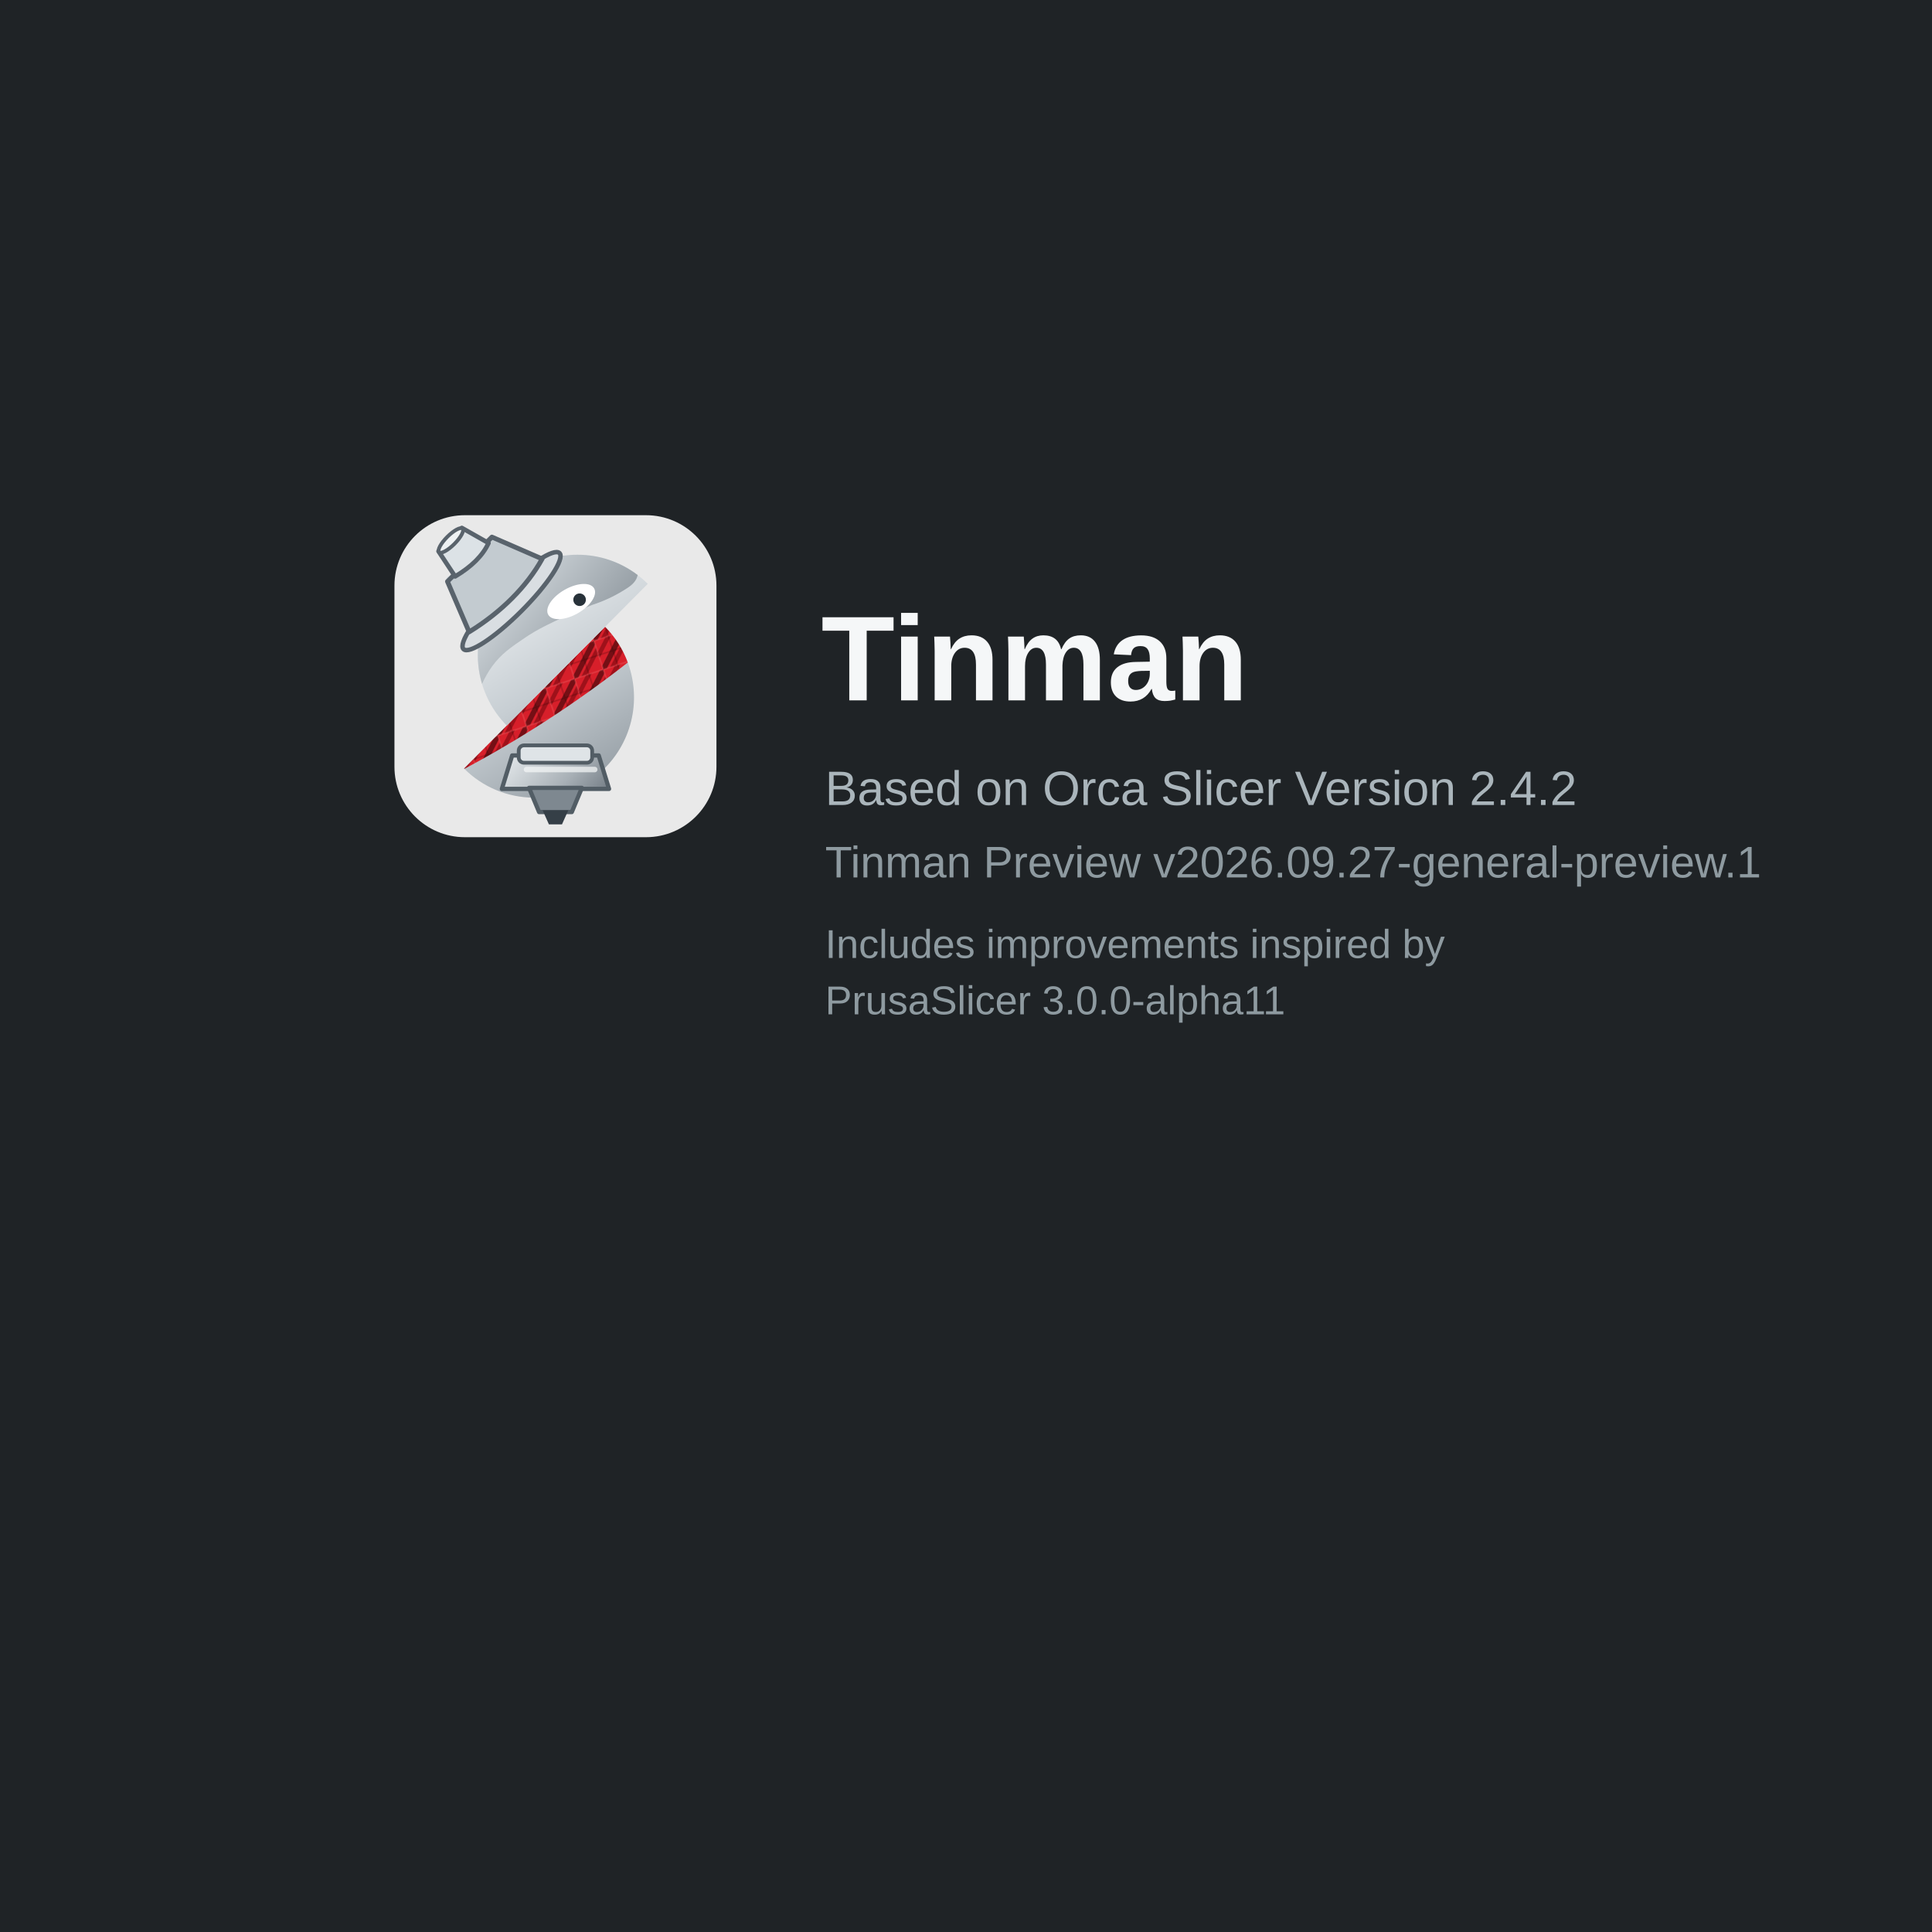
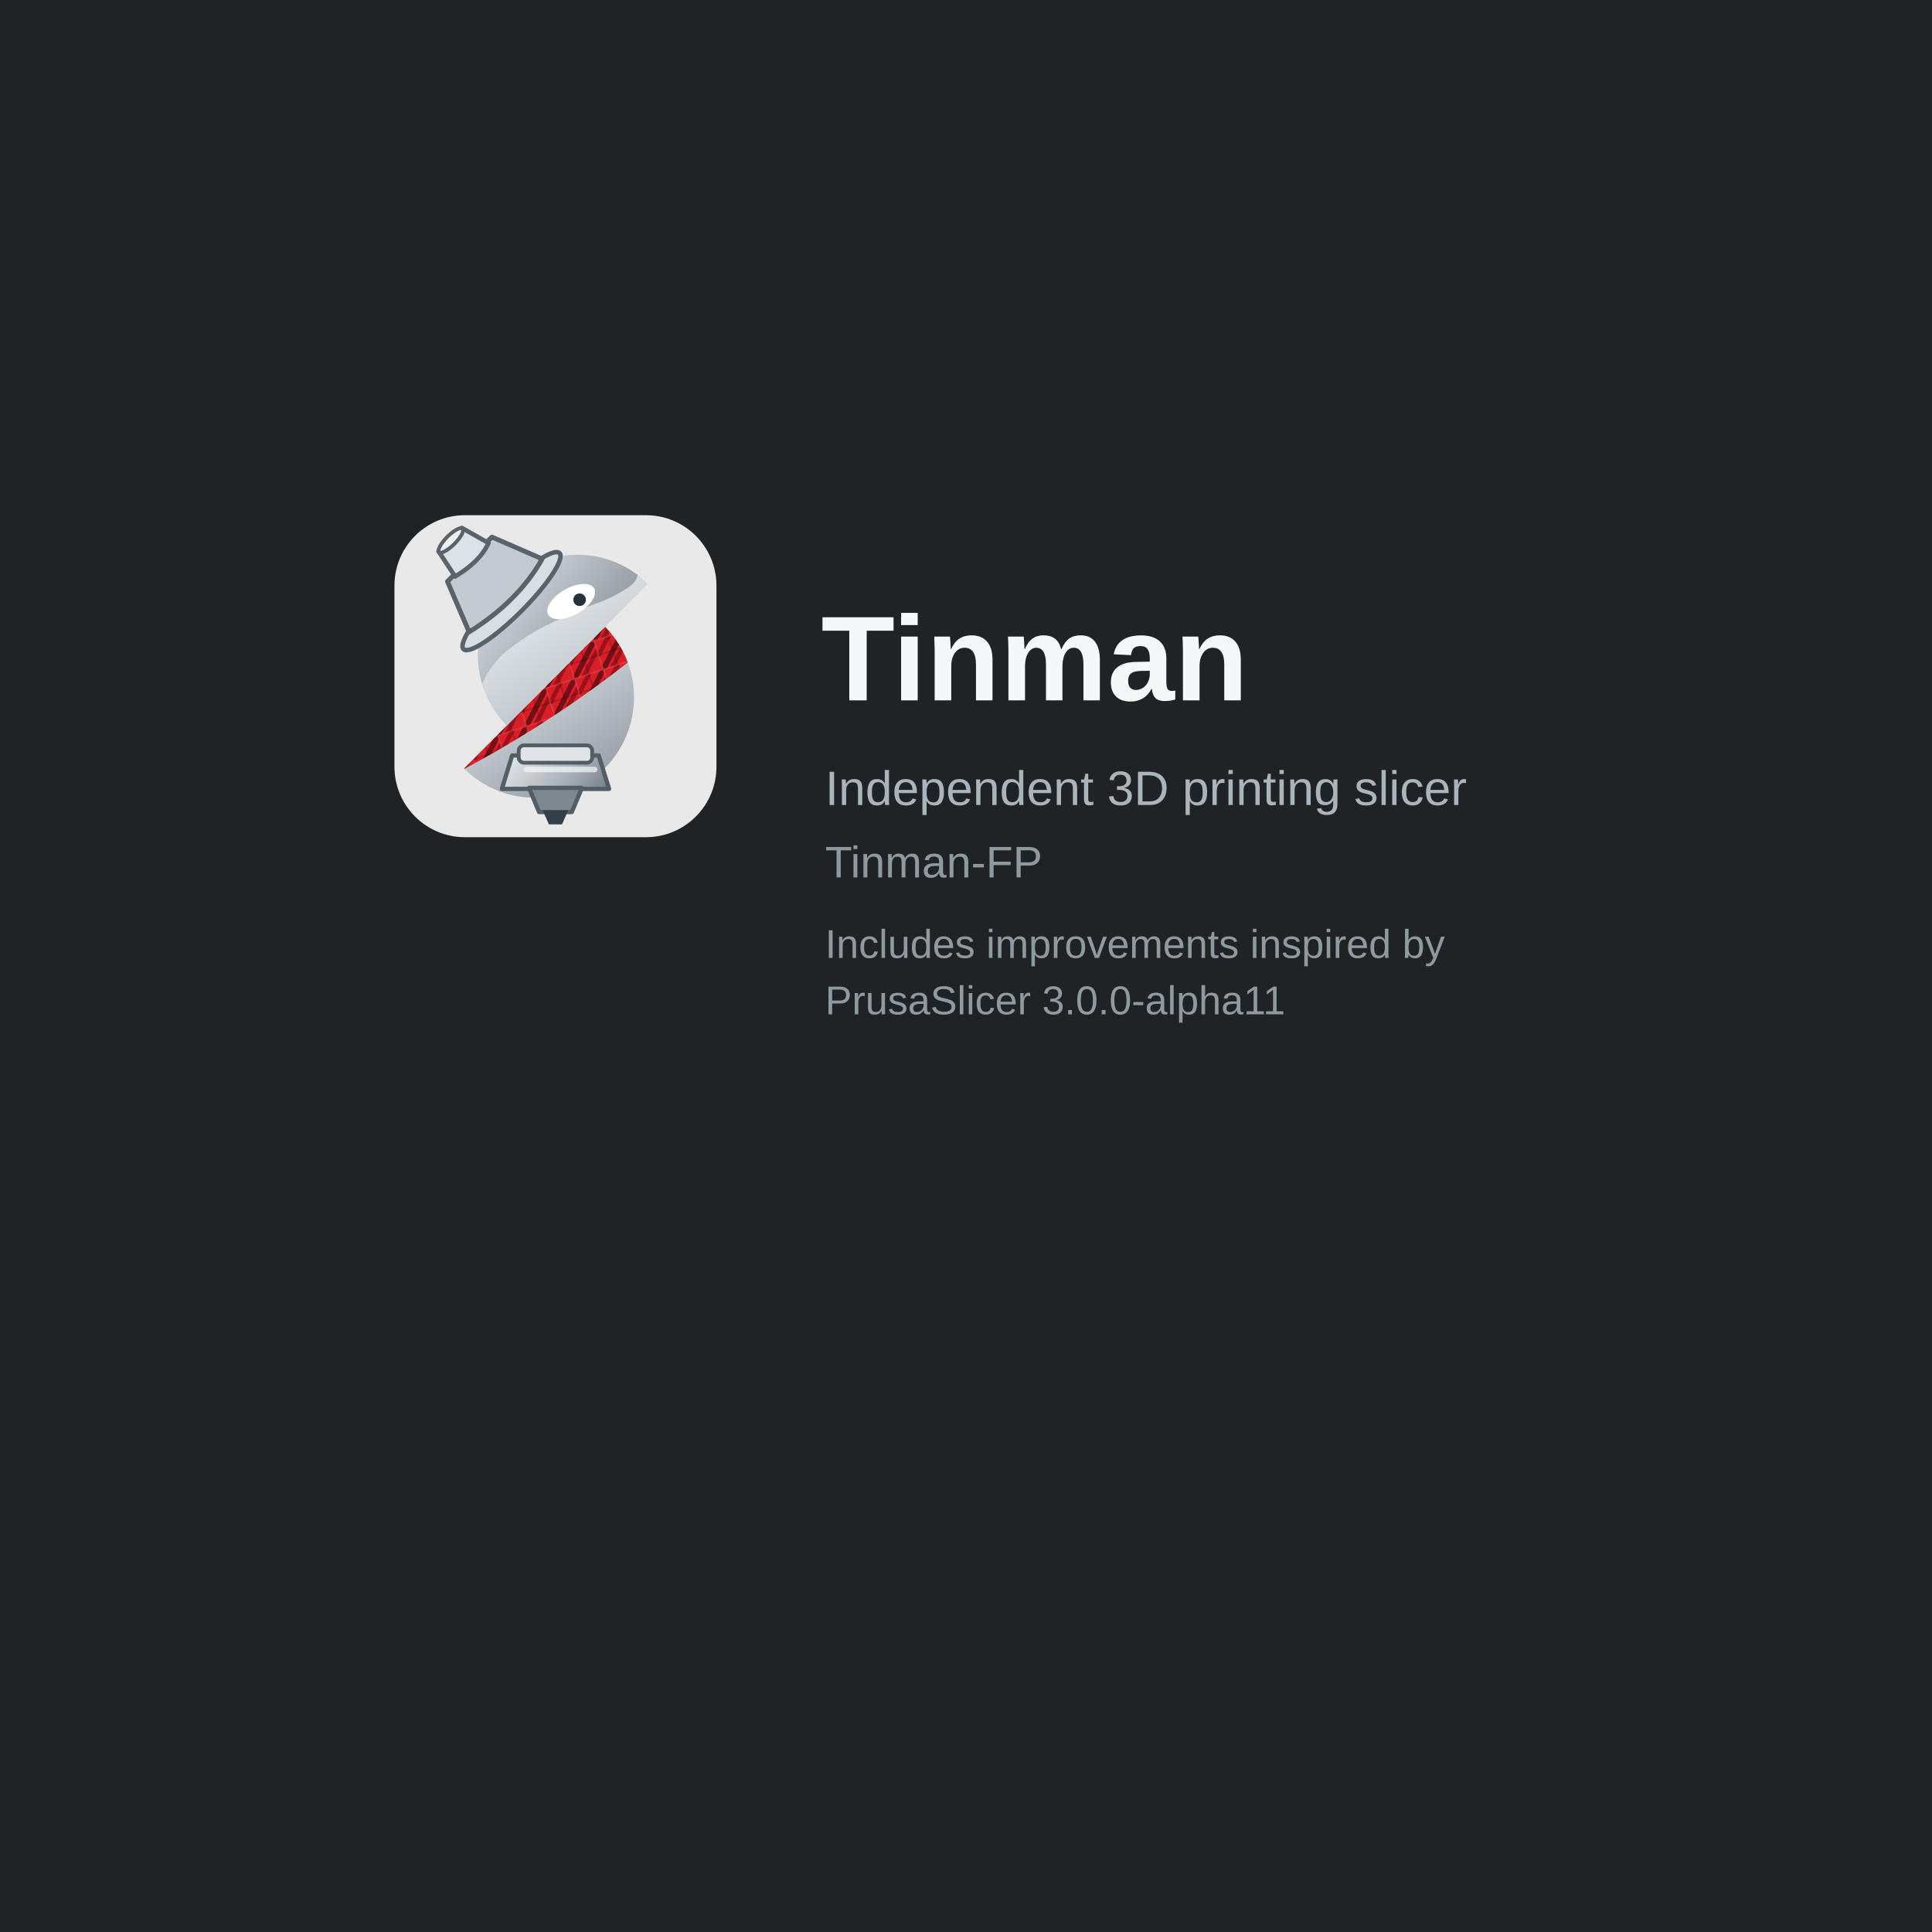
<svg xmlns="http://www.w3.org/2000/svg" width="480" height="480" viewBox="0 0 480 480">
  <defs>
    <linearGradient id="tmxSilver" x1="18" y1="8" x2="47" y2="55" gradientUnits="userSpaceOnUse">
      <stop offset="0" stop-color="#f7f9fa" />
      <stop offset=".52" stop-color="#c7ced3" />
      <stop offset="1" stop-color="#8d969d" />
    </linearGradient>
    <linearGradient id="tmxDarkSilver" x1="19" y1="10" x2="49" y2="35" gradientUnits="userSpaceOnUse">
      <stop offset="0" stop-color="#dce2e6" />
      <stop offset="1" stop-color="#6f7981" />
    </linearGradient>
    <linearGradient id="tmxNozzle" x1="24" y1="43" x2="43" y2="60" gradientUnits="userSpaceOnUse">
      <stop offset="0" stop-color="#eef2f4" />
      <stop offset=".55" stop-color="#a8b0b6" />
      <stop offset="1" stop-color="#59636c" />
    </linearGradient>
    <pattern id="tmxCarbonRed" width="6" height="6" patternUnits="userSpaceOnUse" patternTransform="rotate(-18)">
      <rect width="6" height="6" fill="#D71F2A" />
      <path d="M-2 1 1-2M0 6 6 0M5 8 8 5" fill="none" stroke="#250204" stroke-width="1.05" opacity=".55" />
      <path d="M-2 5 5-2M1 7 7 1" fill="none" stroke="#7c0810" stroke-width=".85" opacity=".62" />
      <path d="M0 0h6v6h-6z" fill="none" stroke="#f06a70" stroke-width=".35" opacity=".28" />
      <path d="M0 3h6M3 0v6" fill="none" stroke="#180102" stroke-width=".28" opacity=".22" />
    </pattern>
  </defs>
  <rect width="480" height="480" fill="#1f2326" />
  <g transform="translate(98 128)">
    <g transform="scale(1.25)">
      <rect width="64" height="64" rx="14" fill="#e9e9e9" />
      <path d="M13.84,50.354a19.7,19.7,0,0,0,13.883,5.79A19.944,19.944,0,0,0,41.858,22.182Z" fill="url(#tmxSilver)" />
      <path d="M41.858,22.181,13.84,50.354l.061.059A220.548,220.548,0,0,0,46.378,29.277a19.964,19.964,0,0,0-4.52-7.1" fill="url(#tmxCarbonRed)" />
      <path d="M36.381,7.856A19.943,19.943,0,0,0,22.327,41.818L50.345,13.646a19.693,19.693,0,0,0-13.964-5.79" fill="url(#tmxSilver)" />
      <path d="M36.381,7.856A19.636,19.636,0,0,0,26.04,10.782a22.742,22.742,0,0,0-5.91-.745,23.084,23.084,0,0,0-9.477,2.124.632.632,0,0,0,.129,1.191,13.52,13.52,0,0,1,8.069,5.137A20.06,20.06,0,0,0,17.41,33.534a19.873,19.873,0,0,1,2-3.488c1.819-2.5,3.743-3.8,6.585-5.723,2.093-1.416,5-3.077,13.359-6.512a28.421,28.421,0,0,0,6.12-2.821c1.4-.831,2.461-1.615,2.8-2.842.024-.086.045-.172.065-.256A19.655,19.655,0,0,0,36.381,7.856" fill="url(#tmxDarkSilver)" />
      <path d="M39.69,14.551c.727,1.285-.728,3.495-3.249,4.937s-5.154,1.569-5.88.284.727-3.495,3.248-4.937,5.154-1.569,5.881-.284" fill="#fff" />
      <circle cx="36.8" cy="16.8" r="1.25" fill="#28323a" />
      <g transform="translate(-17 1) rotate(-45 34.2 12.5) scale(1.05)">
        <ellipse cx="34.25" cy="18.4" rx="12.85" ry="2.65" fill="#d9dee2" stroke="#59636c" stroke-width=".85" />
        <path d="M28.3,7.2h11.9l3.8,9.65c-5.75,1.65-12.65,1.65-19.55,0Z" fill="#c3cbd0" stroke="#59636c" stroke-width=".9" stroke-linejoin="round" />
        <path d="M31.15,1.95h6.25l1.55,5.6c-2.45.9-5.4.9-8.95,0Z" fill="#dce2e6" stroke="#59636c" stroke-width=".85" stroke-linejoin="round" />
        <ellipse cx="34.25" cy="2.15" rx="3.15" ry=".95" fill="#eef2f4" stroke="#59636c" stroke-width=".7" />
      </g>
      <path d="M23.4,47.75h17.2l2.05,6.65H21.35Z" fill="url(#tmxNozzle)" stroke="#525d65" stroke-width=".85" stroke-linejoin="round" />
      <path d="M26.75,54.2h10.5l-2,4.8h-6.5Z" fill="#7e8890" stroke="#525d65" stroke-width=".85" stroke-linejoin="round" />
      <path d="M29.45,58.65h5.1l-1.25,2.8h-2.6Z" fill="#353f47" />
      <rect x="24.7" y="45.75" width="14.6" height="3.45" rx="1.05" fill="#dfe4e7" stroke="#525d65" stroke-width=".75" />
      <path d="M26.25,50.55h13.55" fill="none" stroke="#f4f6f7" stroke-width="1.1" stroke-linecap="round" opacity=".72" />
    </g>
    <text x="106" y="46" font-family="Arial, Helvetica, sans-serif" font-size="30" font-weight="700" fill="#f5f7f8">Tinman</text>
-     <text x="107" y="72" font-family="Arial, Helvetica, sans-serif" font-size="12" fill="#aab5bb">Based on Orca Slicer Version 2.4.2</text>
-     <text x="107" y="90" font-family="Arial, Helvetica, sans-serif" font-size="11" fill="#8e9aa0">Tinman Preview v2026.09.27-general-preview.1</text>
+     <text x="107" y="72" font-family="Arial, Helvetica, sans-serif" font-size="12" fill="#aab5bb">Independent 3D printing slicer</text>
+     <text x="107" y="90" font-family="Arial, Helvetica, sans-serif" font-size="11" fill="#8e9aa0">Tinman-FP</text>
    <text x="107" y="110" font-family="Arial, Helvetica, sans-serif" font-size="10" fill="#8e9aa0">Includes improvements inspired by</text>
    <text x="107" y="124" font-family="Arial, Helvetica, sans-serif" font-size="10" fill="#8e9aa0">PrusaSlicer 3.0.0-alpha11</text>
  </g>
</svg>
